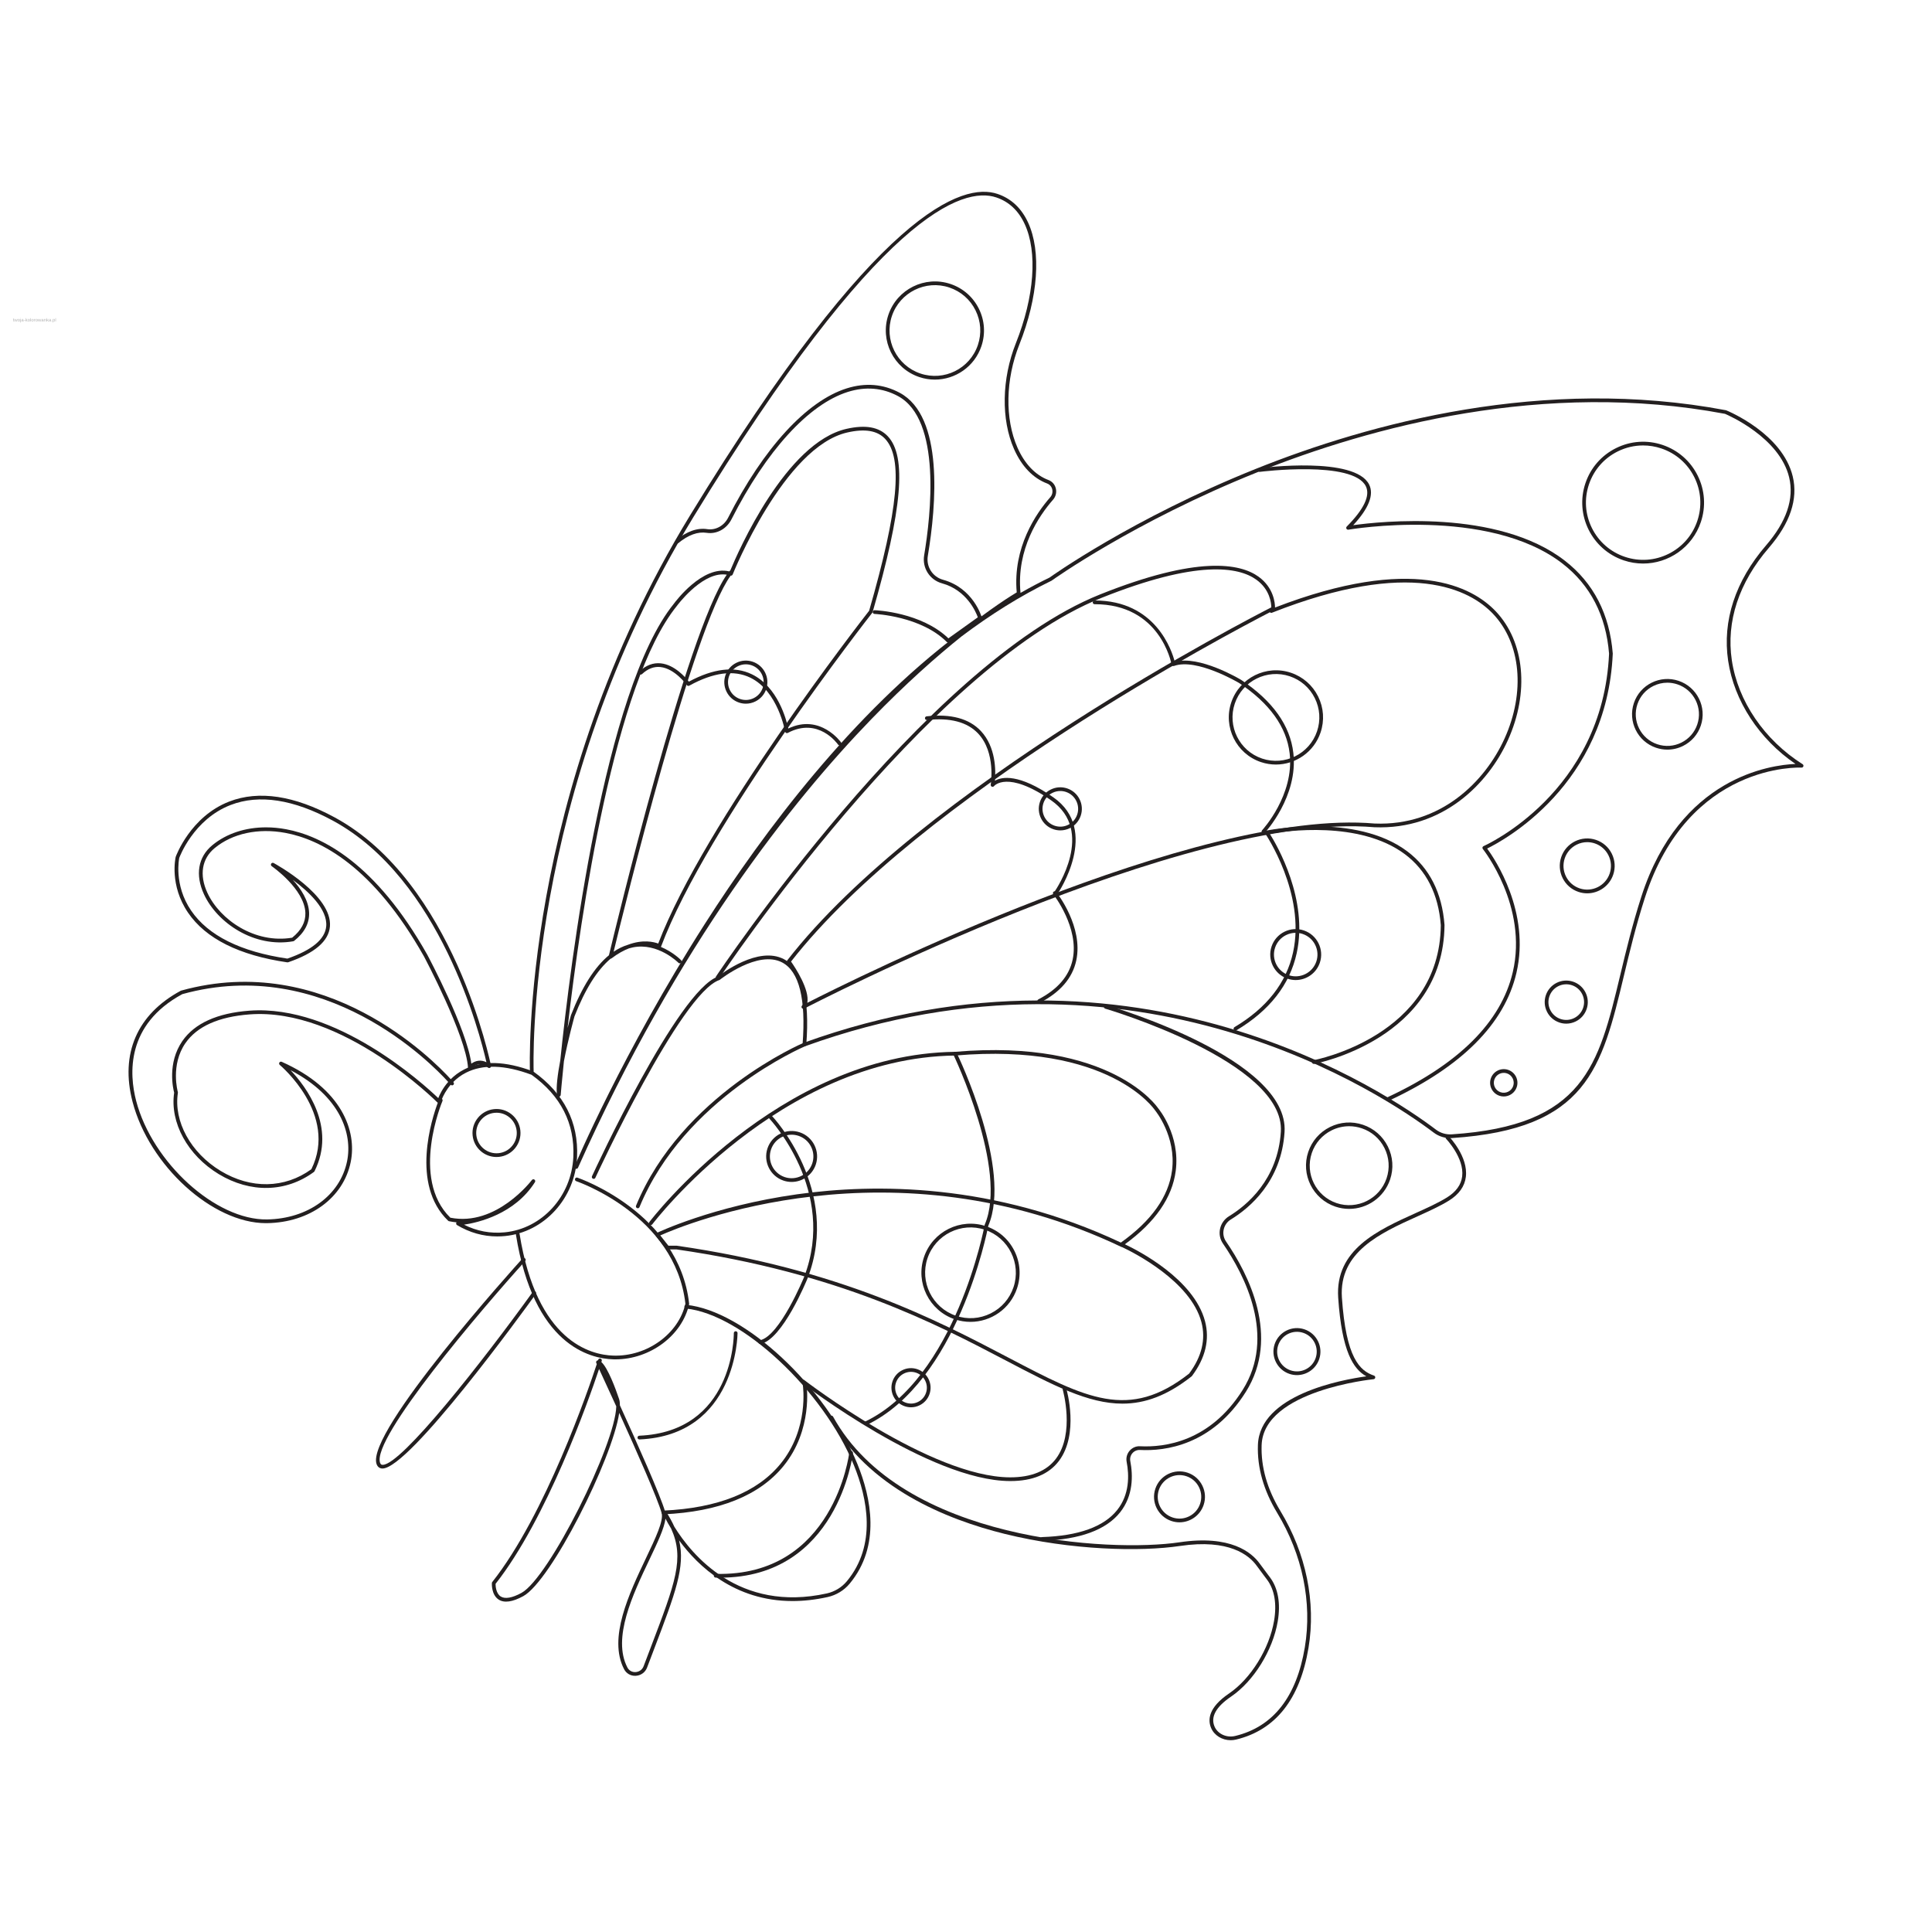
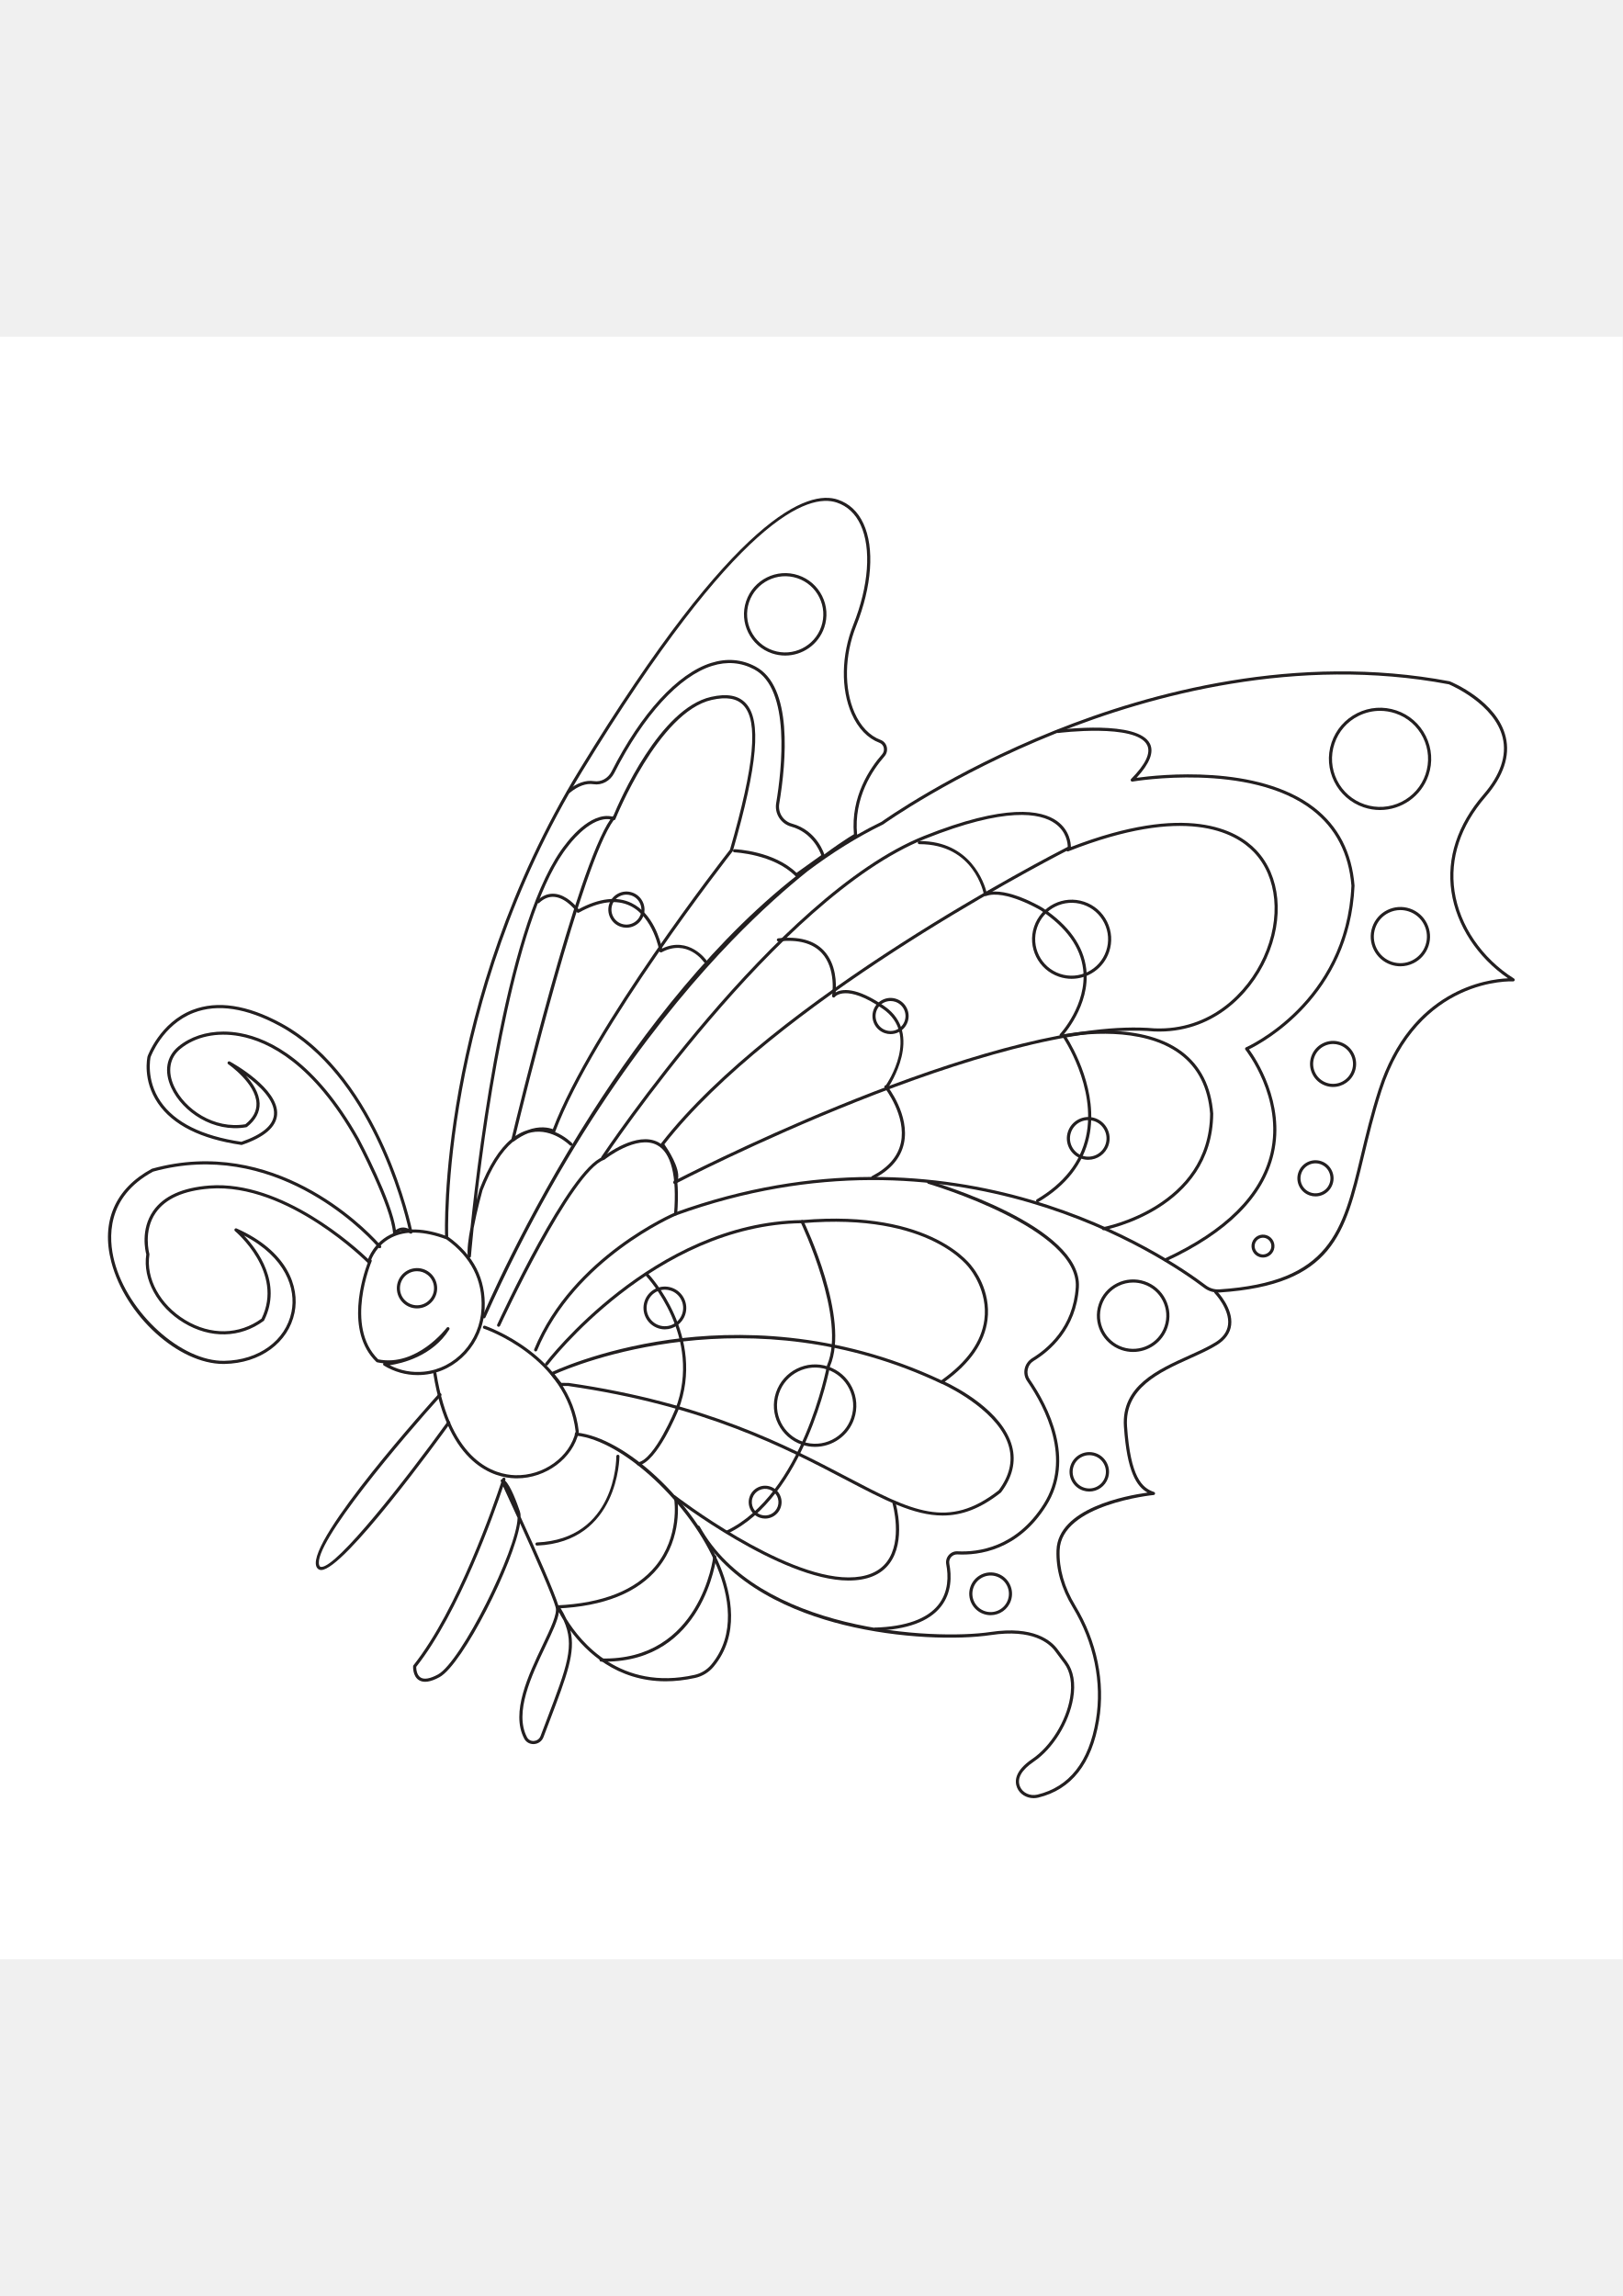
- <svg xmlns="http://www.w3.org/2000/svg" version="1.1" id="Design" x="0px" y="0px" viewBox="0 0 5000 5000" style="enable-background:new 0 0 5000 5000;" xml:space="preserve">
+ <svg xmlns="http://www.w3.org/2000/svg" viewBox="0 0 5000 5000" width="595" height="842" preserveAspectRatio="xMidYMid meet" data-scaled="true">
  <rect id="Background" style="fill:#FFFFFF;" width="5000" height="5000" />
  <g id="Main_Design">
    <g>
      <g>
        <g>
          <path style="fill:#231F20;" d="M1216.007,2767.71c-0.474,0-0.954-0.066-1.419-0.216c-1.913-0.592-3.261-2.293-3.384-4.295      c-5.099-82.972-112.908-286.033-113.998-288.073c-131.846-233.64-267.88-302.792-358.766-319.643      c-70.185-13.017-136.856,1.353-182.933,39.428c-33.192,27.416-40.072,69.509-18.868,115.492      c32.341,70.134,123.176,132.57,219.499,116.329c23.483-18.854,34.987-40.415,34.188-64.095      c-2.087-61.98-86.267-120.37-87.117-120.953c-2.11-1.448-2.721-4.295-1.382-6.48c1.335-2.185,4.154-2.932,6.396-1.72      c6.227,3.374,152.383,83.612,145.63,164.333c-3.177,37.934-39.531,69.067-108.053,92.536c-0.724,0.244-1.49,0.32-2.256,0.207      c-124.614-18.144-211.031-61.384-256.85-128.514c-48.371-70.876-32.698-141.494-32.008-144.469      c0.517-1.551,37.943-104.496,138.966-143.336c76.262-29.324,167.928-15.47,272.447,41.167      c308.393,167.125,403.716,638.187,404.641,642.924c0.385,1.974-0.498,3.985-2.218,5.028c-1.729,1.034-3.919,0.921-5.494-0.338      c-8.064-6.391-16.077-9.155-23.784-8.243c-11.753,1.4-19.357,10.978-19.437,11.081      C1218.884,2767.043,1217.464,2767.71,1216.007,2767.71z M688.472,2141.173c16.88,0,34.202,1.598,51.726,4.85      c92.902,17.223,231.718,87.498,365.448,324.474c4.371,8.196,102.301,192.67,114.186,282.25c4.394-3.252,10.555-6.579,18.14-7.51      c6.983-0.884,13.971,0.414,20.893,3.769c-16.471-72.258-119.393-474.507-397.353-625.142      c-101.925-55.237-190.894-68.907-264.407-40.645c-96.93,37.271-132.847,136.057-133.2,137.053      c-0.005,0.169-15.188,69.199,30.851,136.513c44.127,64.513,127.913,106.258,249.021,124.083      c63.865-22.064,97.668-50.27,100.483-83.851c3.68-43.949-45.424-89.74-86.61-120.07c21.086,23.112,41.209,53.357,42.294,85.346      c0.921,27.233-12.129,51.708-38.798,72.751c-0.625,0.493-1.363,0.822-2.148,0.963      c-101.319,17.806-197.097-47.84-231.102-121.578c-23.177-50.255-15.344-96.526,21.481-126.945      C586.073,2157.179,635.05,2141.173,688.472,2141.173z M758.169,2431.266h0.094H758.169z" />
        </g>
        <g>
          <path style="fill:#231F20;" d="M1286.809,3199.838c-36.552,0.01-71.44-9.822-103.988-29.334      c-1.819-1.09-2.707-3.233-2.195-5.292c0.169-0.677,0.474-1.288,0.888-1.814c-6.372-0.573-12.834-1.522-19.38-2.885      c-0.888-0.179-1.706-0.611-2.359-1.241c-97.799-93.997-41.75-265.356-26.838-305.216c-0.019-0.019-0.033-0.028-0.052-0.047      c-2.434-2.472-246.699-246.906-486.702-228.776c-80.251,6.034-136.179,31.025-166.232,74.297      c-39.31,56.59-19.902,125.934-19.704,126.62c0.197,0.677,0.244,1.382,0.136,2.077c-11.391,73.884,33.07,155.099,110.633,202.083      c78.226,47.389,165.922,45.725,234.815-4.408c69.969-142.166-80.214-268.561-81.741-269.821      c-1.856-1.532-2.293-4.201-1.025-6.25c1.269-2.04,3.835-2.829,6.048-1.861c156.433,69.673,194.795,179.611,178.539,259.266      c-18.953,92.86-105.863,156.461-216.257,158.266c-1.034,0.019-2.091,0.028-3.125,0.028      c-138.181,0.009-302.058-148.689-345.227-314.089c-32.487-124.459,11.8-226.511,124.694-287.349      c0.315-0.169,0.648-0.301,0.996-0.395c372.831-103.589,650.415,177.28,697.808,229.246c9.295-9.258,20.846-18.187,35.109-25.424      c46.308-23.534,106.169-21.777,177.881,5.179c0.395,0.141,0.766,0.338,1.104,0.583      c78.978,56.43,116.916,130.944,112.757,221.483c-4.892,106.451-84.937,194.179-186.195,204.076      C1300.348,3199.509,1293.547,3199.838,1286.809,3199.838z M1200.8,3169.452c33.07,16.758,68.465,23.412,105.459,19.803      c96.53-9.427,172.848-93.227,177.52-194.94c3.99-86.864-32.421-158.463-108.222-212.826      c-68.823-25.762-125.864-27.576-169.549-5.385c-13.412,6.805-24.277,15.301-33.004,24.117c0.39,0.451,0.62,0.724,0.691,0.808      c1.697,2.049,1.414,5.075-0.63,6.777c-1.988,1.645-4.906,1.419-6.626-0.461c-12.096,14.136-19.07,28.149-22.576,36.589      c1.504,1.335,2.058,3.534,1.222,5.489c-0.851,1.992-83.912,199.959,20.367,301.946      c118.956,23.666,210.152-96.244,211.069-97.465c1.541-2.087,4.446-2.566,6.579-1.09c2.129,1.466,2.721,4.352,1.344,6.542      C1332.054,3142.252,1237.615,3164.01,1200.8,3169.452z M471.83,2572.826c-146.034,78.987-137.556,206.914-119.473,276.193      c41.735,159.902,206.393,309.155,338.878,306.861c105.774-1.729,188.958-62.229,206.985-150.559      c14.549-71.29-17.388-168.285-146.226-235.618c40.669,43.122,119.069,147.157,61.929,261.54      c-0.338,0.677-0.837,1.269-1.452,1.72c-72.281,53.188-164.404,55.265-246.441,5.583      c-80.501-48.77-126.728-133.341-115.314-210.758c-2.542-9.512-18.403-76.45,21.27-133.66      c31.773-45.819,90.139-72.23,173.473-78.499c224.33-16.664,450.973,190.053,488.794,226.276      c3.609-9.192,11.368-25.555,25.692-41.918C1115.347,2750.877,840.798,2470.685,471.83,2572.826z" />
        </g>
        <g>
          <path style="fill:#231F20;" d="M1592.734,3518.006c-1.932,0-3.863-0.028-5.804-0.085      c-60.444-1.795-205.97-36.872-251.746-322.896c-0.423-2.622,1.368-5.094,3.99-5.517c2.636-0.366,5.099,1.372,5.512,3.995      c44.644,278.928,184.479,313.073,242.531,314.803c87.371,2.829,168.868-56.308,186.604-134.224      c-26.039-228.973-279.985-316.373-282.551-317.228c-2.519-0.846-3.877-3.572-3.036-6.091c0.841-2.528,3.557-3.9,6.09-3.045      c2.622,0.884,262.941,90.482,289.154,326.091c0.056,0.526,0.028,1.062-0.085,1.579      C1765.442,3456.303,1682.366,3518.006,1592.734,3518.006z" />
        </g>
        <g>
          <path style="fill:#231F20;" d="M989.75,3800.515c-0.808,0-1.574-0.047-2.321-0.16c-4.291-0.63-10.014-3.139-12.9-11.513      c-28.398-82.343,360.984-513.428,377.573-531.737c1.776-1.974,4.831-2.124,6.8-0.329c1.969,1.777,2.119,4.822,0.334,6.795      c-111.944,123.556-397.649,458.229-375.609,522.131c1.405,4.079,3.52,4.887,5.202,5.132c0.536,0.075,1.104,0.113,1.687,0.122      c48.258,0.019,257.644-266.211,388.217-447.439c1.546-2.162,4.554-2.678,6.72-1.09c2.152,1.551,2.641,4.558,1.09,6.711      C1352.934,3395.793,1059.325,3800.487,989.75,3800.515z" />
        </g>
        <g>
          <path style="fill:#231F20;" d="M1643.432,4336.998c-12.007,0.01-22.698-6.391-28.239-17.021      c-41.914-80.435,12.876-195.598,56.9-288.139c24.554-51.618,45.763-96.197,40.161-116.301      c-10.404-37.313-65.246-161.123-109.689-258.993c-18.182,120.897-176.716,435.201-248.401,474.301      c-27.693,15.113-49.019,18.14-63.409,8.995c-19.423-12.35-17.858-41.684-17.782-42.924c0.061-0.987,0.418-1.927,1.029-2.698      c137.885-173.99,249.355-499.865,270.493-564.012c-0.771-1.654-1.212-2.594-1.288-2.754c-0.705-1.513-0.578-3.28,0.338-4.681      c0.898-1.372,2.651-2.528,4.079-2.171c0.273-0.865,0.432-1.363,0.47-1.485c0.799-2.528,3.515-3.919,6.034-3.139      c2.538,0.799,3.948,3.496,3.149,6.034c-0.056,0.178-0.371,1.165-0.94,2.923c17.284,15.658,37.05,69.739,45.631,95.097      c1.598,4.408,2.34,10.104,2.303,16.927c45.232,99.232,105.05,233.494,116.982,275.046c1.555,0.056,3.05,0.865,3.924,2.265      c8.017,12.876,14.667,25.048,20.015,36.89c44.564,72.201,167.345,222.892,394.66,172.599      c20.198-4.474,38.54-15.611,51.646-31.364c78.217-94.035,53.15-215.279,18.346-300.442      c-79.199-193.784-290.272-390.811-434.328-405.407c-2.646-0.263-4.573-2.622-4.305-5.273c0.273-2.632,2.636-4.577,5.273-4.295      c149.685,15.16,360.486,211.229,442.269,411.338c35.8,87.597,61.417,212.525-19.86,310.226      c-14.465,17.397-34.696,29.681-56.966,34.616c-32.294,7.143-62.577,10.339-90.834,10.348      c-150.62,0.019-244.815-90.68-293.52-156.866c16.377,67.897-9.85,136.818-64.504,280.413      c-5.818,15.283-11.965,31.43-18.422,48.526c-4.676,12.378-15.856,20.565-29.183,21.364      C1644.785,4336.979,1644.108,4336.998,1643.432,4336.998z M1722.255,3930.218c-3.088,25.067-20.536,61.75-41.472,105.755      c-43.108,90.604-96.751,203.371-57.055,279.548c4.14,7.942,12.157,12.406,21.166,11.814c7.434-0.442,16.791-4.662,20.753-15.161      c6.462-17.105,12.609-33.262,18.431-48.554c64.203-168.68,87.644-230.27,52.845-307.575      C1730.46,3945.566,1725.6,3936.694,1722.255,3930.218z M1282.546,4098.926c-0.023,5.442,0.813,24.832,13.403,32.811      c11.053,6.993,29.587,3.76,53.611-9.333c71.257-38.873,243.133-384.598,245.351-482.693      c-19.117-41.956-35.556-77.502-44.503-96.789C1522.784,3625.331,1414.97,3930.97,1282.546,4098.926z" />
        </g>
        <g>
          <path style="fill:#231F20;" d="M1654.668,3725.24c-2.561,0-4.69-2.021-4.803-4.605c-0.113-2.651,1.946-4.897,4.601-5.019      c242.263-10.479,244.688-255.13,244.674-265.544c-0.005-2.66,2.148-4.812,4.803-4.822c0.005,0,0.005,0,0.009,0      c2.655,0,4.807,2.143,4.812,4.803c0.005,2.641-2.331,264.303-253.885,275.187      C1654.809,3725.24,1654.738,3725.24,1654.668,3725.24z" />
        </g>
        <g>
          <path style="fill:#231F20;" d="M1716.883,3919.062c-2.556,0-4.685-2.011-4.803-4.596c-0.122-2.651,1.932-4.906,4.587-5.019      c140.874-6.419,242.935-47.191,303.36-121.178c74.307-90.99,57.934-201.82,57.76-202.929c-0.409-2.632,1.382-5.094,4.009-5.508      c2.617-0.414,5.089,1.382,5.498,4.004c0.183,1.146,17.275,116.019-59.72,210.411c-62.22,76.271-166.673,118.265-310.466,124.806      C1717.033,3919.062,1716.958,3919.062,1716.883,3919.062z" />
        </g>
        <g>
          <path style="fill:#231F20;" d="M1863.894,4082.958c-3.91,0-7.829-0.056-11.828-0.16c-2.66-0.075-4.756-2.284-4.685-4.944      c0.07-2.65,2.279-4.925,4.939-4.681c305.799,7.773,345.185-310.498,345.547-313.722c0.301-2.632,2.768-4.483,5.315-4.248      c2.641,0.292,4.544,2.679,4.253,5.32C2207.072,3763.784,2168.039,4082.958,1863.894,4082.958z" />
        </g>
      </g>
      <g>
        <path style="fill:#231F20;" d="M1650.546,3126.932c-0.611,0-1.231-0.113-1.833-0.366c-2.458-1.006-3.628-3.816-2.618-6.278     c117.87-286.428,430.77-420.258,433.914-421.573c863.504-311.983,1514.399,132.438,1636.104,224.697     c11.711,8.872,26.307,13.243,41.251,12.247c342.473-22.614,379.636-177.731,435.897-412.522     c14.596-60.914,31.138-129.952,54.56-202.713c99.674-309.657,334.945-340.739,398.8-343.357     c-94.054-64.396-158.736-163.111-174.188-266.93c-15.357-103.217,18.553-206.496,98.067-298.675     c52.991-61.421,73.095-120.69,59.767-176.152c-24.728-102.935-157.298-160.63-165.917-164.277     c-468.313-88.414-917.115,33.563-1211.156,151.499c-318.938,127.913-529.688,278.773-531.774,280.281     c-80.82,39.23-158.567,88.255-232.761,144.065c-63.503,50.894-143.693,121.371-233.724,214.419     c-203.62,210.453-500.612,582.678-759.112,1160.821c-1.081,2.406-3.905,3.515-6.307,2.453c-2.42-1.053-3.543-3.854-2.524-6.279     c1.222-2.914,124.727-294.934,336.942-626.946c154.62-241.901,382.634-544.693,659.865-752.899     c81.159-64.941,135.079-98.011,147.476-105.356c-10.385-116.24,49.767-204.038,86.779-246.225     c4.981-5.682,6.861-13.44,5.029-20.757c-1.739-6.936-6.495-12.326-13.055-14.798c-36.345-13.671-65.951-44.452-85.642-89.016     c-33.892-76.718-32.088-181.782,4.709-274.191c47.915-120.337,56.412-235.632,22.726-308.407     c-16.016-34.602-40.688-57.723-73.329-68.719c-86.422-29.103-303.224,39.747-784.517,828.066     c-437.664,716.855-413.204,1425.453-412.908,1432.521c0.113,2.66-1.95,4.906-4.605,5.019c-2.514,0.009-4.897-1.946-5.01-4.605     c-0.301-7.105-24.944-718.49,414.308-1437.954c484.771-794,706.766-862.175,795.796-832.164     c35.255,11.871,61.835,36.698,78.997,73.795c34.776,75.129,26.354,193.263-22.51,316.011     c-35.875,90.092-37.736,192.299-4.85,266.738c18.619,42.144,46.355,71.158,80.219,83.903c9.568,3.595,16.495,11.42,19.004,21.462     c2.604,10.386-0.066,21.392-7.124,29.442c-36.232,41.294-95.257,127.466-84.232,241.234c24.832-14.197,49.983-27.51,75.444-39.86     c1.382-1.09,212.901-152.528,532.855-280.887c295.413-118.509,746.405-241.056,1217.275-152.025     c0.319,0.061,0.63,0.15,0.921,0.272c5.931,2.416,145.493,60.5,172.073,171.114c14.098,58.648-6.711,120.789-61.834,184.691     c-77.634,89.993-110.774,190.608-95.84,290.968c15.762,105.924,84.232,206.482,183.154,268.989     c1.852,1.175,2.679,3.459,2.002,5.55c-0.677,2.101-2.707,3.464-4.878,3.323c-2.885-0.155-292.331-14.014-405.257,336.796     c-23.309,72.408-39.804,141.259-54.354,202.008c-57.257,238.936-95.078,396.798-444.619,419.881     c-17.247,1.119-34.136-3.9-47.699-14.183c-121.019-91.723-768.182-533.607-1626.799-223.4     c-2.885,1.212-312.181,133.585-428.51,416.272C1654.231,3125.813,1652.436,3126.932,1650.546,3126.932z" />
      </g>
      <g>
        <path style="fill:#231F20;" d="M3185.016,4503.647c-22.05,0-42.492-12.237-50.763-31.805     c-8.628-20.415-7.594-52.427,46.393-89.054c56.365-38.234,104.336-115.662,116.648-188.295     c7.387-43.62,1.175-80.313-17.989-106.103c-3.148-4.239-6.335-8.449-9.521-12.66c-5.846-7.726-11.683-15.451-17.322-23.356     c-19.521-27.36-71.327-70.406-198.831-51.402c-101.507,15.151-281.08,11.354-453.351-31.251     c-152.11-37.614-354.137-120.013-452.805-298.947c-1.283-2.322-0.437-5.254,1.894-6.532c2.322-1.306,5.249-0.432,6.537,1.889     c178.431,323.591,719.449,351.712,896.306,325.33c132.57-19.803,187.299,26.176,208.089,55.331     c5.583,7.82,11.373,15.48,17.162,23.14c3.196,4.229,6.4,8.459,9.568,12.726c20.762,27.943,27.595,67.173,19.747,113.444     c-12.717,75.021-62.361,155.061-120.737,194.658c-38.996,26.458-53.432,52.474-42.915,77.343     c8.196,19.38,31.241,29.944,53.667,24.512c98.161-23.722,158.764-100.98,180.118-229.622     c19.258-116.047-6.119-239.462-71.449-347.501c-35.274-58.31-52.098-117.551-49.992-176.058     c4.671-129.929,216.624-168.737,280.667-177.506c-33.638-18.534-63.479-63.865-72.906-203.437     c-8.421-124.637,102.804-174.902,200.937-219.246c29.945-13.534,58.226-26.317,80.736-40.34     c23.347-14.531,36.524-32.821,39.156-54.344c5.855-47.727-41.092-96.76-41.571-97.259c-1.842-1.908-1.795-4.953,0.113-6.805     c1.908-1.842,4.953-1.795,6.805,0.113c2.068,2.134,50.612,52.878,44.212,105.116c-3.008,24.559-17.689,45.199-43.62,61.355     c-23.055,14.352-51.627,27.266-81.873,40.932c-95.266,43.056-203.258,91.864-195.288,209.828     c10.583,156.668,46.167,189.761,83.038,202.187c2.152,0.724,3.506,2.857,3.252,5.113c-0.263,2.256-2.068,4.023-4.323,4.239     c-2.848,0.272-284.633,28.948-289.708,170.391c-2.04,56.609,14.314,114.054,48.601,170.738     c66.515,110.003,92.343,235.74,72.709,354.062c-22.05,132.805-85.078,212.685-187.356,237.404     C3194.368,4503.103,3189.65,4503.647,3185.016,4503.647z" />
      </g>
      <g>
        <path style="fill:#231F20;" d="M1446.278,2838.276c-2.392,0-4.432-1.767-4.765-4.145c-2.768-19.822,1.757-54.353,8.44-89.589     c25.959-250.435,113.786-959.767,293.98-1182.081c2.923-4.032,73.87-100.389,143.355-83.71c0.23-0.282,0.461-0.564,0.691-0.836     c0.545-0.653,1.226-1.128,1.964-1.415c20.259-48.817,143.548-330.964,300.776-366.642c49.202-11.152,84.171-4.883,106.916,19.206     c49.358,52.29,37.605,188.385-39.296,455.066c-0.174,0.592-0.456,1.151-0.841,1.64c-4.262,5.428-427.809,546.497-546.76,864.223     c-0.085,0.226-0.188,0.446-0.301,0.653c30.884,12.848,50.89,32.929,52.253,34.324c1.856,1.898,1.823,4.939-0.071,6.8     c-1.903,1.852-4.958,1.828-6.805-0.066c-0.526-0.536-53.117-53.136-118.152-39.846c-3.327,0.681-6.626,1.518-9.901,2.51     c-13.657,5.235-28.737,13.393-44.922,25.748c-0.78,0.597-1.701,0.926-2.636,0.978c-34.898,29.437-66.2,79.401-93.518,149.431     c-0.169,0.667-16.537,59.598-27.261,115.934c-5.522,53.395-8.205,85.642-8.346,87.39c-0.202,2.453-2.204,4.352-4.657,4.427     C1446.372,2838.276,1446.325,2838.276,1446.278,2838.276z M1870.854,1486.467c-59.071,0-118.627,80.942-119.285,81.854     c-161.377,199.104-248.307,794.47-282.72,1092.158c4.699-18.544,8.229-31.241,8.717-32.999     c28.46-72.991,61.379-124.882,98.387-155.301c15.188-63.578,200.984-835.332,304.944-984.899     C1877.56,1486.73,1874.205,1486.467,1870.854,1486.467z M1890.93,1489.775c-96.765,131.903-275.845,861.564-302.885,973.325     c11.819-8.05,24.037-14.004,36.632-17.853c39.043-14.822,67.732-7.486,78.828-3.341     c119.755-314.244,527.874-838.353,545.844-861.343c75.599-262.372,87.949-395.459,41.284-444.892     c-20.203-21.396-52.206-26.782-97.78-16.424c-163.614,37.121-295.399,364.25-296.71,367.549     C1895.3,1488.915,1893.082,1490.09,1890.93,1489.775z" />
      </g>
      <g>
        <path style="fill:#231F20;" d="M2453.979,1663.131c-1.245,0-2.481-0.479-3.412-1.419     c-67.06-67.488-186.181-72.822-187.374-72.869c-2.655-0.103-4.728-2.336-4.624-4.991c0.099-2.66,2.331-4.76,4.991-4.624     c4.962,0.188,120.793,5.348,190.908,72.822l76.149-54.504c-5.047-14.004-28.991-70.364-92.672-87.888     c-31.82-8.755-51.707-39.903-46.261-72.455c17.359-103.711,45.5-351.491-67.803-412.193     c-40.18-21.537-83.837-25.142-129.717-10.719c-101.089,31.773-210.885,152.025-301.241,329.94     c-12.538,24.7-38.234,38.695-63.963,34.71c-22.928-3.52-47.666,5.428-73.484,26.622c-2.058,1.692-5.085,1.377-6.776-0.667     c-1.682-2.058-1.386-5.089,0.667-6.777c28.027-22.994,55.331-32.651,81.05-28.69c21.603,3.28,43.272-8.572,53.926-29.559     c91.521-180.203,203.395-302.218,306.936-334.757c48.451-15.24,94.594-11.387,137.152,11.41     c114.515,61.36,94.73,290.902,72.747,422.269c-4.634,27.67,12.275,54.146,39.324,61.59     c77.888,21.434,99.543,94.589,100.426,97.696c0.564,1.95-0.169,4.046-1.823,5.23l-82.324,58.926     C2455.938,1662.835,2454.956,1663.131,2453.979,1663.131z" />
      </g>
      <g>
        <path style="fill:#231F20;" d="M2172.917,1929.173c-1.522,0-3.022-0.719-3.957-2.058c-2.063-2.97-51.562-72.173-130.173-30.339     c-1.363,0.724-2.989,0.752-4.394,0.066c-1.386-0.686-2.364-2.002-2.613-3.529c-0.174-1.043-18.088-104.688-90.097-139.586     c-42.483-20.583-95.609-13.572-157.904,20.814c-2.157,1.194-4.85,0.564-6.26-1.438c-0.306-0.432-30.706-42.957-68.55-46.839     c-16.636-1.739-32.595,4.413-47.342,18.205c-1.927,1.819-4.981,1.725-6.8-0.23c-1.814-1.941-1.715-4.986,0.23-6.8     c16.885-15.79,35.382-22.75,54.936-20.748c35.894,3.708,64.288,36.514,72.808,47.422     c63.644-34.254,118.519-40.664,163.116-19.023c66.651,32.323,88.988,116.244,94.12,140.282     c82.977-39.498,136.287,35.471,136.828,36.251c1.513,2.185,0.973,5.179-1.208,6.692     C2174.82,1928.896,2173.866,1929.173,2172.917,1929.173z" />
      </g>
      <g>
        <path style="fill:#231F20;" d="M1536.436,3050.877c-0.672,0-1.353-0.141-2.007-0.442c-2.416-1.109-3.473-3.966-2.359-6.382     c9.018-19.596,221.506-479.141,325.743-516.595c9.61-7.557,104.764-80.073,171.006-45.086     c47.718,25.207,67.183,99.608,57.85,221.144c-0.202,2.65-2.561,4.859-5.165,4.427c-2.65-0.198-4.634-2.51-4.431-5.16     c9.009-117.363-8.736-188.653-52.746-211.9c-62.864-33.197-160.179,43.822-161.152,44.611c-0.437,0.348-0.931,0.62-1.457,0.799     c-100.064,34.042-318.708,507.008-320.907,511.783C1540.003,3049.843,1538.259,3050.877,1536.436,3050.877z" />
      </g>
      <g>
        <path style="fill:#231F20;" d="M2079.089,2610.769c-1.447,0-2.862-0.648-3.802-1.861c-1.429-1.833-1.339-4.427,0.211-6.156     c19.089-21.345-21.105-87.794-38.201-111.606c-1.241-1.729-1.198-4.074,0.108-5.757     c347.553-447.476,1199.022-886.165,1252.746-913.548c-0.122-10.113-3.205-46.002-38.714-71.6     c-46.063-33.206-152.993-52.013-400.736,47.036c-452.937,181.096-984.284,977.023-989.594,985.04     c-1.476,2.218-4.464,2.801-6.673,1.354c-2.214-1.466-2.82-4.455-1.353-6.673c5.334-8.045,538.353-806.458,994.049-988.659     c252.047-100.769,362.145-80.505,410.125-45.772c39.381,28.516,42.454,68.7,42.52,79.725     c357.126-137.833,510.89-53.554,570.948,9.507c75.219,78.973,87.681,209.922,31.768,333.605     c-51.336,113.566-169.084,232.413-345.424,225.505c-489.094-42.769-1465.943,464.183-1475.756,469.314     C2080.607,2610.591,2079.841,2610.769,2079.089,2610.769z M2047.199,2488.481c10.644,15.287,48.695,72.925,42.083,106.827     c115.732-59.043,1006.925-504.508,1468.396-464c171.312,6.819,286.005-109.162,336.044-219.866     c54.297-120.098,42.53-246.887-29.963-323.008c-59.052-61.985-211.858-144.765-571.926-2.707     c-1.898,0.738-3.985,0.216-5.301-1.212C3185.073,1636.81,2383.243,2058.51,2047.199,2488.481z" />
      </g>
      <g>
        <path style="fill:#231F20;" d="M3400.183,2753.386c-2.284,0-4.305-1.635-4.728-3.957c-0.47-2.613,1.269-5.123,3.882-5.592     c3.271-0.592,326.965-62.295,329.446-349.546c-6.119-80.031-37.323-141.894-92.738-183.455     c-117.635-88.236-310.968-59.927-349.898-53.075c19.202,30.57,100.069,170.226,69.692,309.061     c-17.839,81.53-70.369,148.722-156.114,199.71c-2.274,1.363-5.235,0.611-6.598-1.673s-0.611-5.245,1.673-6.598     c83.349-49.56,134.365-114.646,151.621-193.441c33.338-152.176-71.121-306.198-72.183-307.735     c-0.912-1.325-1.1-3.022-0.498-4.516c0.592-1.494,1.898-2.589,3.468-2.923c2.293-0.489,230.524-47.088,364.607,53.493     c57.737,43.295,90.228,107.503,96.582,190.828c-2.547,295.686-334.005,358.742-337.351,359.344     C3400.756,2753.358,3400.474,2753.386,3400.183,2753.386z" />
      </g>
      <g>
        <path style="fill:#231F20;" d="M2689.381,2595.543c-1.739,0-3.421-0.949-4.277-2.604c-1.222-2.359-0.301-5.263,2.068-6.485     c49.804-25.79,79.674-60.34,88.771-102.696c17.745-82.611-49.315-168.478-49.992-169.333c-1.654-2.082-1.306-5.108,0.78-6.762     c2.077-1.645,5.104-1.302,6.758,0.785c2.895,3.647,70.547,90.327,51.863,177.332c-9.728,45.297-41.27,82.047-93.762,109.228     C2690.884,2595.374,2690.132,2595.543,2689.381,2595.543z" />
      </g>
      <g>
        <path style="fill:#231F20;" d="M3591.157,2849.63c-1.814,0-3.553-1.034-4.361-2.792c-1.118-2.406-0.075-5.263,2.34-6.382     c186.153-86.375,295.818-195.579,325.941-324.587c39.785-170.4-76.328-317.214-77.502-318.68c-0.94-1.17-1.278-2.716-0.921-4.173     c0.366-1.457,1.382-2.665,2.763-3.261c3.083-1.334,308.684-137.485,324.822-498.037     c-7.876-98.673-48.357-177.275-120.323-233.015c-192.572-149.159-550.647-88.527-554.256-87.888     c-2.068,0.338-4.117-0.663-5.094-2.514c-0.968-1.856-0.63-4.126,0.846-5.616c44.663-45.086,61.271-80.172,49.344-104.284     c-33.366-67.469-271.916-37.562-274.332-37.247c-2.575,0.301-5.038-1.523-5.385-4.159c-0.338-2.636,1.522-5.047,4.154-5.39     c10.104-1.297,247.809-31.063,284.191,42.529c12.942,26.176-0.949,61.492-41.298,105.074     c68.912-9.62,373.846-42.793,547.724,91.887c74.194,57.469,115.925,138.374,124.026,240.459     c-15.188,340.137-283.054,483.958-325.094,504.452c19.888,27.167,112.428,164.568,75.726,321.96     c-30.8,132.081-142.26,243.513-331.289,331.213C3592.529,2849.489,3591.833,2849.63,3591.157,2849.63z" />
      </g>
      <g>
        <path style="fill:#231F20;" d="M3269.737,2156.911c-1.184,0-2.359-0.432-3.29-1.302c-1.936-1.819-2.04-4.864-0.216-6.8     c0.836-0.897,83.884-90.924,71.384-199.015c-7.904-68.353-51.815-129.586-130.511-182.008     c-0.902-0.54-110.248-65.599-168.68-44.32c-1.297,0.484-2.801,0.362-4.032-0.343s-2.087-1.917-2.35-3.308     c-1.175-6.382-30.687-156.142-198.869-156.142c-0.16,0-0.432,0.024-0.414,0c-2.65,0-4.812-2.148-4.812-4.807     c0-2.787,2.415-4.803,5.216-4.817c158.125,0,199.941,130.526,207.121,158.722c63.414-17.778,167.449,44.174,171.97,46.886     c81.375,54.203,126.705,117.786,134.929,189.108c12.97,112.56-73.066,205.697-73.94,206.628     C3272.303,2156.399,3271.015,2156.911,3269.737,2156.911z" />
      </g>
      <g>
        <path style="fill:#231F20;" d="M2733.517,2314.552c-0.94,0-1.889-0.272-2.726-0.846c-2.19-1.509-2.744-4.502-1.24-6.692     c4.352-6.335,105.332-156.034-9.051-235.633c-113.556-79.044-147.552-37.407-147.899-36.984c-1.344,1.753-3.76,2.383-5.752,1.494     c-2.03-0.884-3.205-3.017-2.838-5.198c0.141-0.827,13.619-83.339-32.623-132.359c-28.121-29.804-72.625-41.547-132.265-34.902     c-2.566,0.306-5.019-1.607-5.315-4.253c-0.291-2.641,1.612-5.019,4.253-5.315c62.826-6.993,110.065,5.747,140.366,37.91     c39.136,41.529,38.704,102.945,36.496,128.655c17.876-10.151,61.891-19.019,151.067,43.051     c122.241,85.064,12.613,247.357,11.495,248.988C2736.544,2313.824,2735.04,2314.552,2733.517,2314.552z" />
      </g>
      <g>
        <path style="fill:#231F20;" d="M2904.895,3632.615c-88.847,0-179.94-47.774-299.746-110.605     c-183.483-96.234-434.769-228.015-854.167-288.515l-23.488-0.028c-1.457,0-2.834-0.667-3.745-1.804l-26.467-33.103     c-0.912-1.146-1.255-2.641-0.935-4.07c0.32-1.419,1.274-2.622,2.589-3.261c1.424-0.696,144.91-69.655,364.41-100.464     c201.36-28.262,509.593-29.343,837.432,125.004c79.025-56.064,123.575-118.801,132.41-186.5     c11.561-88.536-43.441-155.202-43.996-155.86c-1.504-2.246-118.584-175.945-517.248-141.687     c-454.046,5.714-780.626,432.57-783.873,436.884c-1.593,2.124-4.601,2.538-6.739,0.949c-2.124-1.598-2.547-4.615-0.949-6.739     c3.271-4.352,332.609-434.948,791.087-440.7c404.571-34.729,524.293,143.783,525.458,145.587     c2.011,2.331,57.868,69.889,45.828,162.674c-8.976,69.128-53.244,132.955-131.621,189.809     c35.349,16.683,178.718,90.341,207.431,199.066c12.547,47.483,1.166,95.229-33.826,141.894c-0.254,0.338-0.545,0.639-0.874,0.893     C3020.227,3612.144,2963.045,3632.605,2904.895,3632.615z M1729.83,3223.852l21.852,0.066     c421.705,60.782,673.837,193.013,857.94,289.567c201.181,105.511,312.077,163.68,467.787,41.383     c32.839-44.024,43.563-88.818,31.862-133.134c-28.037-106.197-176.218-180.551-204.847-194.029     c-0.639-0.019-1.288-0.169-1.908-0.47c-594.196-282.885-1133.823-56.844-1193.876-29.888L1729.83,3223.852z" />
      </g>
      <g>
        <path style="fill:#231F20;" d="M2614.67,3832.959c-0.301,0-0.592,0-0.893,0c-208.583-0.667-535.144-251.408-538.419-253.937     c-2.101-1.626-2.486-4.652-0.86-6.748c1.631-2.115,4.657-2.481,6.753-0.865c3.247,2.51,327.238,251.267,532.563,251.925     c0.282,0,0.573,0,0.855,0c54.306,0,94.063-16.25,118.199-48.3c49.541-65.792,17.782-177.628,17.454-178.756     c-0.742-2.547,0.724-5.216,3.28-5.959c2.566-0.752,5.216,0.714,5.968,3.271c1.382,4.765,33.441,117.532-18.995,187.205     C2714.532,3815.412,2672.171,3832.959,2614.67,3832.959z" />
      </g>
      <g>
        <path style="fill:#231F20;" d="M2697.247,3987.56c-2.585,0-4.728-2.049-4.812-4.652c-0.084-2.66,2.002-4.878,4.652-4.972     c94.204-3.102,159.516-26.617,194.104-69.899c32.332-40.462,31.204-90.191,24.568-124.797     c-1.983-10.376,0.836-20.875,7.735-28.798c6.87-7.885,16.814-12.256,27.247-11.551c62.746,3.158,180.701-11.354,265.243-145.691     c87.099-138.378,5.489-296.663-50.904-378.705c-7.763-11.288-10.461-24.879-7.604-38.291     c2.867-13.459,11.297-25.32,23.121-32.548c46.75-28.563,126.357-94.947,134.215-218.644     c11.485-180.833-449.845-317.265-454.507-318.619c-2.556-0.742-4.023-3.421-3.28-5.968c0.752-2.556,3.365-4.032,5.969-3.28     c19.333,5.63,473.389,140.023,461.424,328.469c-8.139,128.049-90.454,196.717-138.801,226.257     c-9.728,5.94-16.373,15.292-18.732,26.345c-2.293,10.79-0.122,21.74,6.128,30.828c57.737,83.988,141.151,246.239,51.111,389.288     c-87.146,138.463-209.114,153.529-273.871,150.165c-7.594-0.357-14.587,2.632-19.493,8.261     c-4.953,5.686-6.974,13.224-5.545,20.677c7.011,36.58,8.111,89.288-26.505,132.607c-36.43,45.584-104.157,70.322-201.303,73.517     C2697.351,3987.56,2697.294,3987.56,2697.247,3987.56z" />
      </g>
      <g>
        <path style="fill:#231F20;" d="M2240.621,3688.444c-1.795,0-3.515-1.006-4.342-2.735c-1.151-2.396-0.141-5.263,2.256-6.419     c235.327-112.795,309.084-505.326,309.798-509.273c0.066-0.357,0.169-0.705,0.31-1.043     c60.885-141.865-80.017-436.987-81.445-439.948c-1.156-2.397-0.15-5.273,2.241-6.429c2.397-1.165,5.277-0.141,6.424,2.237     c5.912,12.256,143.938,301.4,81.84,447.439c-3.224,16.955-79.335,402.738-315.005,515.702     C2242.026,3688.293,2241.317,3688.444,2240.621,3688.444z" />
      </g>
      <g>
        <path style="fill:#231F20;" d="M1967.497,3478.211c-2.242,0-4.248-1.57-4.714-3.854c-0.526-2.604,1.156-5.15,3.764-5.677     c51.642-10.461,113.965-162.665,114.59-164.206c85.571-222.902-88.537-408.001-90.304-409.853     c-1.837-1.917-1.776-4.963,0.141-6.795c1.927-1.851,4.967-1.776,6.805,0.141c1.809,1.88,180.081,191.416,92.31,420.051     c-2.66,6.551-64.964,158.614-121.634,170.099C1968.136,3478.183,1967.812,3478.211,1967.497,3478.211z" />
      </g>
      <g>
        <path style="fill:#231F20;" d="M2419.377,982.433c-13.412,0-27.05-2.143-40.448-6.659     c-66.384-22.36-102.198-94.561-79.838-160.945l0,0c22.365-66.384,94.542-102.226,160.945-79.838     c32.158,10.832,58.174,33.54,73.259,63.94c15.076,30.396,17.416,64.847,6.579,97.005     C2522.026,948.922,2472.428,982.433,2419.377,982.433z M2308.208,817.903L2308.208,817.903     c-20.663,61.351,12.439,128.082,73.794,148.755c61.351,20.649,128.077-12.439,148.755-73.795     c10.01-29.719,7.848-61.562-6.09-89.655c-13.938-28.098-37.98-49.085-67.704-59.1     C2395.617,723.459,2328.885,756.557,2308.208,817.903z" />
      </g>
      <g>
        <path style="fill:#231F20;" d="M4252.287,1458.459c-16.646,0-33.554-2.66-50.18-8.262     c-82.362-27.741-126.79-117.306-99.044-199.659c13.44-39.893,41.608-72.164,79.316-90.867     c37.708-18.708,80.463-21.603,120.342-8.168c39.898,13.436,72.164,41.604,90.868,79.316     c18.704,37.708,21.608,80.449,8.167,120.342C4379.621,1416.883,4318.087,1458.459,4252.287,1458.459z M4252.277,1152.805     c-22.5,0-44.87,5.193-65.622,15.484c-35.405,17.566-61.854,47.863-74.476,85.322c-12.613,37.454-9.888,77.582,7.669,112.992     c17.566,35.41,47.868,61.858,85.322,74.476c37.445,12.609,77.587,9.892,112.992-7.669c35.405-17.566,61.854-47.863,74.476-85.322     c12.613-37.459,9.897-77.587-7.669-112.992c-17.557-35.41-47.859-61.858-85.313-74.476     C4284.148,1155.399,4268.18,1152.805,4252.277,1152.805z" />
      </g>
      <g>
        <path style="fill:#231F20;" d="M4315.183,1940.048c-9.822,0-19.681-1.602-29.258-4.831     c-47.755-16.086-73.527-68.024-57.436-115.779c16.081-47.751,68.038-73.546,115.774-57.431     c47.755,16.086,73.526,68.024,57.436,115.779c-7.792,23.135-24.127,41.848-45.998,52.694     C4342.891,1936.838,4329.075,1940.048,4315.183,1940.048z M4315.023,1766.805c-12.435,0-24.794,2.871-36.261,8.562     c-19.568,9.704-34.183,26.448-41.157,47.144c-6.974,20.696-5.46,42.868,4.239,62.436c9.709,19.564,26.448,34.179,47.145,41.153     c20.696,6.964,42.887,5.461,62.436-4.239c19.568-9.704,34.184-26.448,41.157-47.149c6.974-20.696,5.461-42.868-4.239-62.436     c-9.709-19.564-26.448-34.179-47.144-41.153C4332.627,1768.238,4323.802,1766.805,4315.023,1766.805z" />
      </g>
      <g>
        <path style="fill:#231F20;" d="M4107.658,2311.935c-7.509,0-15.123-1.198-22.613-3.722c-17.98-6.053-32.529-18.746-40.96-35.739     c-8.421-16.993-9.737-36.251-3.675-54.231c6.053-17.975,18.751-32.52,35.744-40.95s36.27-9.732,54.221-3.68     c17.98,6.053,32.529,18.75,40.96,35.744c8.421,16.993,9.737,36.251,3.675,54.231     C4165.038,2293.203,4137.302,2311.935,4107.658,2311.935z M4107.658,2179.487c-9.342,0-18.619,2.157-27.228,6.429     c-14.69,7.284-25.668,19.86-30.903,35.401c-5.235,15.541-4.107,32.191,3.186,46.881c7.284,14.69,19.86,25.663,35.396,30.898     c32.116,10.809,66.976-6.513,77.784-38.582c5.235-15.541,4.107-32.191-3.186-46.881c-7.284-14.69-19.86-25.668-35.396-30.903     C4120.873,2180.563,4114.247,2179.487,4107.658,2179.487z" />
      </g>
      <g>
        <path style="fill:#231F20;" d="M4053.502,2649.201c-5.987,0-12.002-0.968-17.839-2.942     c-14.117-4.746-25.527-14.709-32.144-28.055c-6.617-13.337-7.651-28.45-2.895-42.558c0,0,0,0,0-0.009     c9.803-29.108,41.477-44.861,70.613-35.02c14.117,4.746,25.527,14.709,32.144,28.055c6.617,13.337,7.641,28.45,2.885,42.567     c-4.746,14.108-14.709,25.518-28.046,32.134C4070.401,2647.246,4061.98,2649.201,4053.502,2649.201z M4009.741,2578.719     c-3.929,11.673-3.073,24.174,2.397,35.208c5.479,11.044,14.916,19.286,26.589,23.215c11.692,3.938,24.193,3.083,35.217-2.397     c11.034-5.47,19.277-14.906,23.206-26.58s3.083-24.183-2.387-35.217c-5.479-11.043-14.916-19.286-26.589-23.215     C4044.066,2541.641,4017.871,2554.621,4009.741,2578.719L4009.741,2578.719z" />
      </g>
      <g>
        <path style="fill:#231F20;" d="M3891.711,2837.656c-3.741,0-7.528-0.592-11.26-1.852c-18.478-6.222-28.45-26.326-22.228-44.804     l0,0c6.222-18.497,26.364-28.459,44.804-22.228c18.478,6.222,28.45,26.326,22.228,44.804     C3920.293,2828.332,3906.477,2837.656,3891.711,2837.656z M3867.34,2794.064c-4.53,13.459,2.726,28.093,16.175,32.623     c13.431,4.511,28.084-2.726,32.623-16.175c4.53-13.459-2.726-28.093-16.175-32.623     C3886.532,2773.377,3871.88,2780.615,3867.34,2794.064L3867.34,2794.064z" />
      </g>
      <g>
        <path style="fill:#231F20;" d="M3491.567,3128.595c-11.805,0-23.798-1.88-35.584-5.855     c-58.395-19.681-89.899-83.198-70.237-141.583l0,0c9.531-28.3,29.503-51.186,56.252-64.448     c26.74-13.271,57.032-15.329,85.341-5.79c28.29,9.53,51.176,29.503,64.438,56.242c13.271,26.749,15.329,57.051,5.79,85.351     C3581.871,3099.121,3538.232,3128.595,3491.567,3128.595z M3491.558,2914.641c-15.527,0-30.969,3.581-45.283,10.686     c-24.446,12.125-42.699,33.037-51.411,58.893l0,0c-17.97,53.366,10.818,111.413,64.194,129.403     c53.31,17.97,111.413-10.809,129.393-64.184c8.713-25.856,6.833-53.554-5.292-78c-12.125-24.437-33.037-42.689-58.893-51.402     C3513.56,2916.427,3502.536,2914.641,3491.558,2914.641z M3390.305,2982.688h0.094H3390.305z" />
      </g>
      <g>
        <path style="fill:#231F20;" d="M3356.413,3558.769c-6.419,0-12.951-1.024-19.362-3.186     c-31.796-10.705-48.949-45.283-38.234-77.07l0,0c10.705-31.796,45.33-48.939,77.061-38.225     c31.796,10.705,48.939,45.274,38.234,77.061C3405.568,3542.725,3381.817,3558.769,3356.413,3558.769z M3307.934,3481.576     c-4.361,12.97-3.421,26.862,2.66,39.108c6.072,12.256,16.561,21.411,29.521,25.781c12.98,4.37,26.871,3.421,39.108-2.66     c12.247-6.072,21.401-16.561,25.772-29.521c4.361-12.97,3.421-26.853-2.66-39.108c-6.072-12.247-16.561-21.401-29.522-25.771     c-12.942-4.361-26.843-3.421-39.108,2.65C3321.458,3458.136,3312.304,3468.625,3307.934,3481.576L3307.934,3481.576z" />
      </g>
      <g>
        <path style="fill:#231F20;" d="M3052.446,3939.758c-6.964,0-14.032-1.118-20.987-3.459     c-34.447-11.607-53.028-49.071-41.43-83.518c0,0,0,0,0-0.009c11.607-34.447,49.033-53.056,83.527-41.421     c16.683,5.621,30.18,17.397,38.009,33.178c7.829,15.771,9.042,33.648,3.412,50.34     C3105.719,3922.361,3079.975,3939.758,3052.446,3939.758z M2999.146,3855.845c-9.906,29.418,5.968,61.421,35.386,71.337     c14.258,4.803,29.531,3.769,42.99-2.923c13.478-6.683,23.535-18.215,28.337-32.463c4.803-14.258,3.769-29.522-2.914-42.99     c-6.683-13.478-18.215-23.535-32.463-28.337c-29.447-9.935-61.421,5.968-71.337,35.386V3855.845z" />
      </g>
      <g>
        <path style="fill:#231F20;" d="M2511.508,3421.001c-13.421,0-27.054-2.143-40.457-6.664     c-66.379-22.36-102.193-94.561-79.833-160.945l0,0c22.365-66.393,94.547-102.221,160.94-79.833     c32.163,10.827,58.169,33.535,73.254,63.931c15.076,30.405,17.416,64.852,6.589,97.005     C2614.153,3387.485,2564.555,3421.001,2511.508,3421.001z M2400.335,3256.457L2400.335,3256.457     c-20.663,61.355,12.439,128.096,73.79,148.764c29.733,10.019,61.585,7.848,89.66-6.09c28.093-13.938,49.081-37.98,59.1-67.699     c20.658-61.365-12.444-128.087-73.79-148.755C2487.744,3161.989,2421.012,3195.101,2400.335,3256.457z" />
      </g>
      <g>
        <path style="fill:#231F20;" d="M2048.684,3058.866c-6.96,0-14.032-1.118-20.987-3.459     c-34.447-11.607-53.033-49.081-41.425-83.518c5.616-16.692,17.402-30.189,33.178-38.018c15.767-7.829,33.648-9.042,50.34-3.412     c34.447,11.598,53.033,49.062,41.43,83.508C2101.961,3041.469,2076.218,3058.856,2048.684,3058.866z M2048.689,2936.597     c-8.562,0-17.073,1.983-24.963,5.893c-13.473,6.682-23.535,18.215-28.337,32.463l0,0c-9.906,29.418,5.964,61.421,35.382,71.337     c29.409,9.916,61.421-5.978,71.332-35.386c4.798-14.258,3.76-29.522-2.923-42.99c-6.683-13.478-18.21-23.534-32.464-28.337     C2060.813,2937.593,2054.737,2936.597,2048.689,2936.597z M1990.83,2973.421h0.094H1990.83z" />
      </g>
      <g>
        <path style="fill:#231F20;" d="M2357.721,3642.07c-5.442,0-10.907-0.884-16.218-2.679c-26.462-8.91-40.744-37.698-31.829-64.156     l0,0c4.319-12.829,13.37-23.196,25.49-29.211c12.115-6.025,25.846-6.964,38.676-2.622c12.82,4.314,23.192,13.374,29.202,25.49     c6.01,12.115,6.946,25.856,2.622,38.676c-4.314,12.82-13.365,23.187-25.485,29.202     C2373.078,3640.294,2365.423,3642.07,2357.721,3642.07z M2318.791,3578.299c-7.218,21.438,4.352,44.748,25.785,51.975     c10.39,3.506,21.514,2.735,31.326-2.124c9.813-4.869,17.144-13.271,20.645-23.657c3.496-10.386,2.744-21.514-2.124-31.326     c-4.873-9.813-13.271-17.153-23.657-20.649c-10.39-3.496-21.505-2.735-31.326,2.124     C2329.623,3559.511,2322.292,3567.914,2318.791,3578.299L2318.791,3578.299z" />
      </g>
      <g>
        <path style="fill:#231F20;" d="M3353.217,2536.368c-6.955,0-14.032-1.118-20.978-3.459c-34.456-11.607-53.037-49.08-41.43-83.522     c5.62-16.688,17.397-30.184,33.178-38.009c15.771-7.824,33.638-9.046,50.331-3.417c34.456,11.598,53.047,49.066,41.439,83.518     C3406.49,2518.971,3380.746,2536.359,3353.217,2536.368z M3353.226,2414.104c-8.562,0-17.068,1.979-24.963,5.893     c-13.478,6.683-23.534,18.21-28.337,32.463l0,0c-9.916,29.414,5.959,61.417,35.386,71.332     c29.39,9.935,61.412-5.978,71.327-35.386c4.793-14.249,3.76-29.517-2.923-42.99c-6.683-13.473-18.215-23.534-32.463-28.337     C3365.351,2415.091,3359.27,2414.104,3353.226,2414.104z M3295.367,2450.924h0.094H3295.367z" />
      </g>
      <g>
        <path style="fill:#231F20;" d="M3301.975,1978.635c-12.876,0-25.969-2.058-38.826-6.391     c-63.724-21.467-98.104-90.774-76.638-154.493l0,0c21.467-63.719,90.783-98.105,154.488-76.638     c30.875,10.4,55.848,32.196,70.322,61.374c14.474,29.183,16.72,62.253,6.316,93.119     C3400.512,1946.467,3352.897,1978.635,3301.975,1978.635z M3195.627,1820.824L3195.627,1820.824     c-19.766,58.691,11.899,122.527,70.585,142.302c58.724,19.728,122.542-11.894,142.307-70.594     c9.577-28.431,7.51-58.888-5.818-85.769c-13.337-26.876-36.336-46.952-64.767-56.534     C3279.23,1730.488,3215.412,1762.143,3195.627,1820.824z" />
      </g>
      <g>
        <path style="fill:#231F20;" d="M2744.147,2149.03c-5.987,0-12.002-0.978-17.839-2.947c-29.127-9.808-44.842-41.491-35.029-70.618     c4.746-14.108,14.709-25.522,28.055-32.139c13.337-6.626,28.478-7.632,42.558-2.885c29.127,9.812,44.842,41.486,35.029,70.613     c-4.746,14.108-14.709,25.522-28.055,32.139C2761.056,2147.075,2752.625,2149.03,2744.147,2149.03z M2744.053,2047.124     c-7.011,0-13.976,1.617-20.442,4.826c-11.043,5.47-19.286,14.916-23.215,26.589c-8.111,24.099,4.887,50.307,28.976,58.428     c11.702,3.933,24.183,3.078,35.217-2.392c11.044-5.475,19.286-14.921,23.215-26.594c8.111-24.094-4.887-50.302-28.977-58.423     C2753.988,2047.932,2749.016,2047.124,2744.053,2047.124z" />
      </g>
      <g>
        <path style="fill:#231F20;" d="M1930.287,1821.134c-5.992,0-12.007-0.977-17.848-2.947     c-14.108-4.751-25.522-14.714-32.139-28.055c-6.617-13.337-7.641-28.455-2.885-42.562l0,0     c4.751-14.108,14.709-25.522,28.051-32.139c13.337-6.617,28.455-7.641,42.562-2.885c29.122,9.812,44.842,41.491,35.029,70.618     c-4.751,14.108-14.714,25.522-28.055,32.139C1947.191,1819.179,1938.76,1821.134,1930.287,1821.134z M1930.189,1719.228     c-7.011,0-13.981,1.617-20.447,4.826c-11.034,5.47-19.277,14.916-23.21,26.589l0,0c-3.933,11.673-3.083,24.178,2.392,35.213     c5.47,11.039,14.916,19.282,26.589,23.215c11.673,3.933,24.183,3.092,35.213-2.392c11.039-5.47,19.282-14.916,23.215-26.589     c8.111-24.098-4.887-50.307-28.986-58.427C1940.123,1720.036,1935.142,1719.228,1930.189,1719.228z M1881.973,1749.107h0.094     H1881.973z" />
      </g>
    </g>
    <g>
      <path style="fill:#231F20;" d="M1284.872,2994.315c-31.256,0.01-58.23-23.61-61.694-55.377    c-3.708-34.042,20.973-64.758,55.016-68.47c16.476-1.842,32.689,2.932,45.626,13.327c12.933,10.395,21.044,25.198,22.839,41.693    c1.8,16.485-2.932,32.689-13.323,45.622c-10.39,12.924-25.198,21.044-41.688,22.839    C1289.375,2994.193,1287.109,2994.315,1284.872,2994.315z M1285.027,2879.715c-1.922,0-3.854,0.113-5.79,0.32    c-28.77,3.139-49.626,29.089-46.491,57.859c3.139,28.77,29.117,49.56,57.859,46.487c13.938-1.523,26.448-8.374,35.227-19.305    c8.783-10.921,12.778-24.615,11.26-38.544c0-0.009,0-0.009,0-0.009c-1.518-13.929-8.37-26.448-19.3-35.227    C1308.384,2883.738,1296.922,2879.715,1285.027,2879.715z" />
    </g>
  </g>
-   <text x="10" y="832" font-size="12" fill="gray" opacity="0.6" font-family="Arial, sans-serif">
-       twoja-kolorowanka.pl
-     </text>
</svg>
